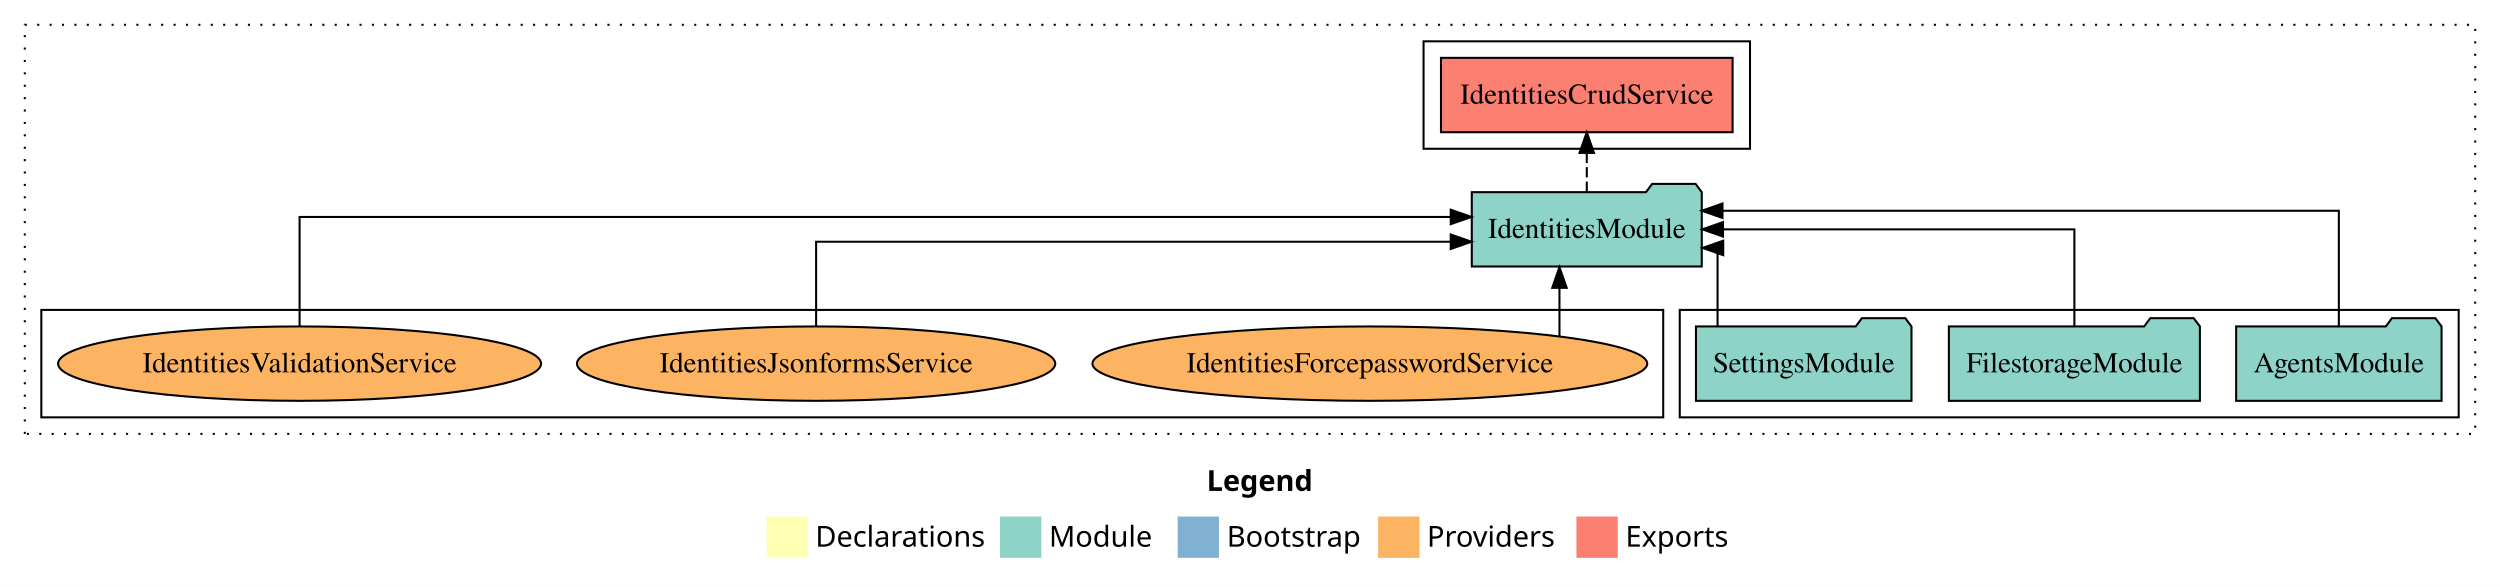
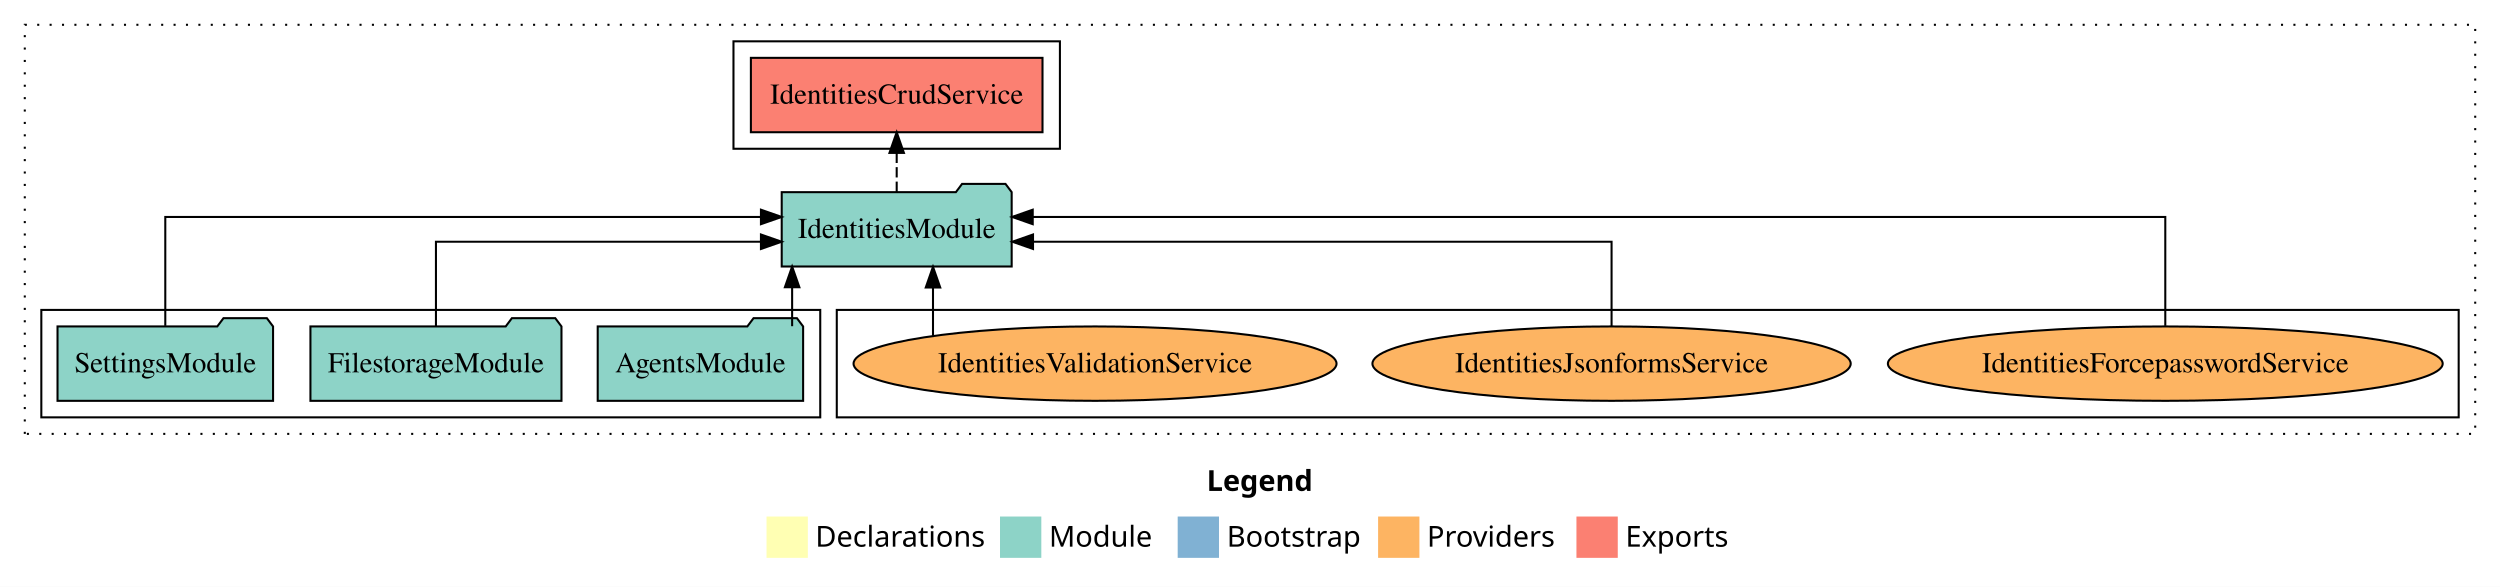
<svg xmlns="http://www.w3.org/2000/svg" width="1210pt" height="284pt" viewBox="0.00 0.00 1210.00 284.00">
  <g id="graph0" class="graph" transform="scale(1 1) rotate(0) translate(4 280)">
    <polygon fill="white" stroke="transparent" points="-4,4 -4,-280 1206,-280 1206,4 -4,4" />
    <text text-anchor="start" x="580.01" y="-42.4" font-family="Times-12" font-weight="bold" font-size="14.00">Legend</text>
    <polygon fill="#ffffb3" stroke="transparent" points="367,-10 367,-30 387,-30 387,-10 367,-10" />
    <text text-anchor="start" x="390.63" y="-15.4" font-family="Times-12" font-size="14.00">  Declarations</text>
    <polygon fill="#8dd3c7" stroke="transparent" points="480,-10 480,-30 500,-30 500,-10 480,-10" />
    <text text-anchor="start" x="503.73" y="-15.4" font-family="Times-12" font-size="14.00">  Module</text>
    <polygon fill="#80b1d3" stroke="transparent" points="566,-10 566,-30 586,-30 586,-10 566,-10" />
    <text text-anchor="start" x="589.78" y="-15.4" font-family="Times-12" font-size="14.00">  Bootstrap</text>
    <polygon fill="#fdb462" stroke="transparent" points="663,-10 663,-30 683,-30 683,-10 663,-10" />
    <text text-anchor="start" x="686.67" y="-15.4" font-family="Times-12" font-size="14.00">  Providers</text>
    <polygon fill="#fb8072" stroke="transparent" points="759,-10 759,-30 779,-30 779,-10 759,-10" />
    <text text-anchor="start" x="782.73" y="-15.4" font-family="Times-12" font-size="14.00">  Exports</text>
    <g id="clust1" class="cluster">
      <polygon fill="none" stroke="black" stroke-dasharray="1,5" points="8,-70 8,-268 1194,-268 1194,-70 8,-70" />
    </g>
-     <g id="clust4" class="cluster">
-       <polygon fill="none" stroke="black" points="685,-208 685,-260 843,-260 843,-208 685,-208" />
+     <g id="clust6" class="cluster">
+       <polygon fill="none" stroke="black" points="401,-78 401,-130 1186,-130 1186,-78 401,-78" />
    </g>
    <g id="clust3" class="cluster">
-       <polygon fill="none" stroke="black" points="809,-78 809,-130 1186,-130 1186,-78 809,-78" />
+       <polygon fill="none" stroke="black" points="16,-78 16,-130 393,-130 393,-78 16,-78" />
    </g>
-     <g id="clust6" class="cluster">
-       <polygon fill="none" stroke="black" points="16,-78 16,-130 801,-130 801,-78 16,-78" />
+     <g id="clust4" class="cluster">
+       <polygon fill="none" stroke="black" points="351,-208 351,-260 509,-260 509,-208 351,-208" />
    </g>
    <g id="node1" class="node">
-       <polygon fill="#8dd3c7" stroke="black" points="1177.71,-122 1174.71,-126 1153.71,-126 1150.71,-122 1078.29,-122 1078.29,-86 1177.71,-86 1177.71,-122" />
-       <text text-anchor="middle" x="1128" y="-99.8" font-family="Times,serif" font-size="14.00">AgentsModule</text>
+       <polygon fill="#8dd3c7" stroke="black" points="384.71,-122 381.71,-126 360.71,-126 357.71,-122 285.29,-122 285.29,-86 384.71,-86 384.71,-122" />
+       <text text-anchor="middle" x="335" y="-99.8" font-family="Times,serif" font-size="14.00">AgentsModule</text>
    </g>
    <g id="node4" class="node">
-       <polygon fill="#8dd3c7" stroke="black" points="819.65,-187 816.65,-191 795.65,-191 792.65,-187 708.35,-187 708.35,-151 819.65,-151 819.65,-187" />
-       <text text-anchor="middle" x="764" y="-164.8" font-family="Times,serif" font-size="14.00">IdentitiesModule</text>
+       <polygon fill="#8dd3c7" stroke="black" points="485.65,-187 482.65,-191 461.65,-191 458.65,-187 374.35,-187 374.35,-151 485.65,-151 485.65,-187" />
+       <text text-anchor="middle" x="430" y="-164.8" font-family="Times,serif" font-size="14.00">IdentitiesModule</text>
    </g>
    <g id="edge1" class="edge">
-       <path fill="none" stroke="black" d="M1128,-122.29C1128,-144.21 1128,-178 1128,-178 1128,-178 829.68,-178 829.68,-178" />
-       <polygon fill="black" stroke="black" points="829.68,-174.5 819.68,-178 829.68,-181.5 829.68,-174.5" />
+       <path fill="none" stroke="black" d="M379.39,-122.11C379.39,-122.11 379.39,-140.99 379.39,-140.99" />
+       <polygon fill="black" stroke="black" points="375.89,-140.99 379.39,-150.99 382.89,-140.99 375.89,-140.99" />
    </g>
    <g id="node2" class="node">
-       <polygon fill="#8dd3c7" stroke="black" points="1060.75,-122 1057.75,-126 1036.75,-126 1033.75,-122 939.25,-122 939.25,-86 1060.75,-86 1060.75,-122" />
-       <text text-anchor="middle" x="1000" y="-99.8" font-family="Times,serif" font-size="14.00">FilestorageModule</text>
+       <polygon fill="#8dd3c7" stroke="black" points="267.75,-122 264.75,-126 243.75,-126 240.75,-122 146.25,-122 146.25,-86 267.75,-86 267.75,-122" />
+       <text text-anchor="middle" x="207" y="-99.8" font-family="Times,serif" font-size="14.00">FilestorageModule</text>
    </g>
    <g id="edge2" class="edge">
-       <path fill="none" stroke="black" d="M1000,-122.11C1000,-141.34 1000,-169 1000,-169 1000,-169 829.93,-169 829.93,-169" />
-       <polygon fill="black" stroke="black" points="829.93,-165.5 819.93,-169 829.93,-172.5 829.93,-165.5" />
+       <path fill="none" stroke="black" d="M207,-122.02C207,-139.37 207,-163 207,-163 207,-163 364.3,-163 364.3,-163" />
+       <polygon fill="black" stroke="black" points="364.3,-166.5 374.3,-163 364.3,-159.5 364.3,-166.5" />
    </g>
    <g id="node3" class="node">
-       <polygon fill="#8dd3c7" stroke="black" points="921.16,-122 918.16,-126 897.16,-126 894.16,-122 816.84,-122 816.84,-86 921.16,-86 921.16,-122" />
-       <text text-anchor="middle" x="869" y="-99.8" font-family="Times,serif" font-size="14.00">SettingsModule</text>
+       <polygon fill="#8dd3c7" stroke="black" points="128.16,-122 125.16,-126 104.16,-126 101.16,-122 23.84,-122 23.84,-86 128.16,-86 128.16,-122" />
+       <text text-anchor="middle" x="76" y="-99.8" font-family="Times,serif" font-size="14.00">SettingsModule</text>
    </g>
    <g id="edge3" class="edge">
-       <path fill="none" stroke="black" d="M827.3,-122.03C827.3,-138.4 827.3,-160 827.3,-160 827.3,-160 826.58,-160 826.58,-160" />
-       <polygon fill="black" stroke="black" points="830.04,-156.5 820.04,-160 830.04,-163.5 830.04,-156.5" />
+       <path fill="none" stroke="black" d="M76,-122.28C76,-143.32 76,-175 76,-175 76,-175 364.3,-175 364.3,-175" />
+       <polygon fill="black" stroke="black" points="364.3,-178.5 374.3,-175 364.3,-171.5 364.3,-178.5" />
    </g>
    <g id="node5" class="node">
-       <polygon fill="#fb8072" stroke="black" points="834.57,-252 693.43,-252 693.43,-216 834.57,-216 834.57,-252" />
-       <text text-anchor="middle" x="764" y="-229.8" font-family="Times,serif" font-size="14.00">IdentitiesCrudService </text>
+       <polygon fill="#fb8072" stroke="black" points="500.57,-252 359.43,-252 359.43,-216 500.57,-216 500.57,-252" />
+       <text text-anchor="middle" x="430" y="-229.8" font-family="Times,serif" font-size="14.00">IdentitiesCrudService </text>
    </g>
    <g id="edge4" class="edge">
-       <path fill="none" stroke="black" stroke-dasharray="5,2" d="M764,-187.11C764,-187.11 764,-205.99 764,-205.99" />
-       <polygon fill="black" stroke="black" points="760.5,-205.99 764,-215.99 767.5,-205.99 760.5,-205.99" />
+       <path fill="none" stroke="black" stroke-dasharray="5,2" d="M430,-187.11C430,-187.11 430,-205.99 430,-205.99" />
+       <polygon fill="black" stroke="black" points="426.5,-205.99 430,-215.99 433.5,-205.99 426.5,-205.99" />
    </g>
    <g id="node6" class="node">
-       <ellipse fill="#fdb462" stroke="black" cx="659" cy="-104" rx="134.26" ry="18" />
-       <text text-anchor="middle" x="659" y="-99.8" font-family="Times,serif" font-size="14.00">IdentitiesForcepasswordService</text>
+       <ellipse fill="#fdb462" stroke="black" cx="1044" cy="-104" rx="134.26" ry="18" />
+       <text text-anchor="middle" x="1044" y="-99.8" font-family="Times,serif" font-size="14.00">IdentitiesForcepasswordService</text>
    </g>
    <g id="edge5" class="edge">
-       <path fill="none" stroke="black" d="M750.78,-117.15C750.78,-117.15 750.78,-140.69 750.78,-140.69" />
-       <polygon fill="black" stroke="black" points="747.28,-140.69 750.78,-150.69 754.28,-140.69 747.28,-140.69" />
+       <path fill="none" stroke="black" d="M1044,-122.28C1044,-143.32 1044,-175 1044,-175 1044,-175 495.84,-175 495.84,-175" />
+       <polygon fill="black" stroke="black" points="495.84,-171.5 485.84,-175 495.84,-178.5 495.84,-171.5" />
    </g>
    <g id="node7" class="node">
-       <ellipse fill="#fdb462" stroke="black" cx="391" cy="-104" rx="115.74" ry="18" />
-       <text text-anchor="middle" x="391" y="-99.8" font-family="Times,serif" font-size="14.00">IdentitiesJsonformsService</text>
+       <ellipse fill="#fdb462" stroke="black" cx="776" cy="-104" rx="115.74" ry="18" />
+       <text text-anchor="middle" x="776" y="-99.8" font-family="Times,serif" font-size="14.00">IdentitiesJsonformsService</text>
    </g>
    <g id="edge6" class="edge">
-       <path fill="none" stroke="black" d="M391,-122.02C391,-139.37 391,-163 391,-163 391,-163 698.16,-163 698.16,-163" />
-       <polygon fill="black" stroke="black" points="698.16,-166.5 708.16,-163 698.16,-159.5 698.16,-166.5" />
+       <path fill="none" stroke="black" d="M776,-122.02C776,-139.37 776,-163 776,-163 776,-163 495.98,-163 495.98,-163" />
+       <polygon fill="black" stroke="black" points="495.98,-159.5 485.98,-163 495.98,-166.5 495.98,-159.5" />
    </g>
    <g id="node8" class="node">
-       <ellipse fill="#fdb462" stroke="black" cx="141" cy="-104" rx="116.88" ry="18" />
-       <text text-anchor="middle" x="141" y="-99.8" font-family="Times,serif" font-size="14.00">IdentitiesValidationService</text>
+       <ellipse fill="#fdb462" stroke="black" cx="526" cy="-104" rx="116.88" ry="18" />
+       <text text-anchor="middle" x="526" y="-99.8" font-family="Times,serif" font-size="14.00">IdentitiesValidationService</text>
    </g>
    <g id="edge7" class="edge">
-       <path fill="none" stroke="black" d="M141,-122.28C141,-143.32 141,-175 141,-175 141,-175 698.16,-175 698.16,-175" />
-       <polygon fill="black" stroke="black" points="698.16,-178.5 708.16,-175 698.16,-171.5 698.16,-178.5" />
+       <path fill="none" stroke="black" d="M447.57,-117.47C447.57,-117.47 447.57,-140.86 447.57,-140.86" />
+       <polygon fill="black" stroke="black" points="444.07,-140.86 447.57,-150.86 451.07,-140.86 444.07,-140.86" />
    </g>
  </g>
</svg>
